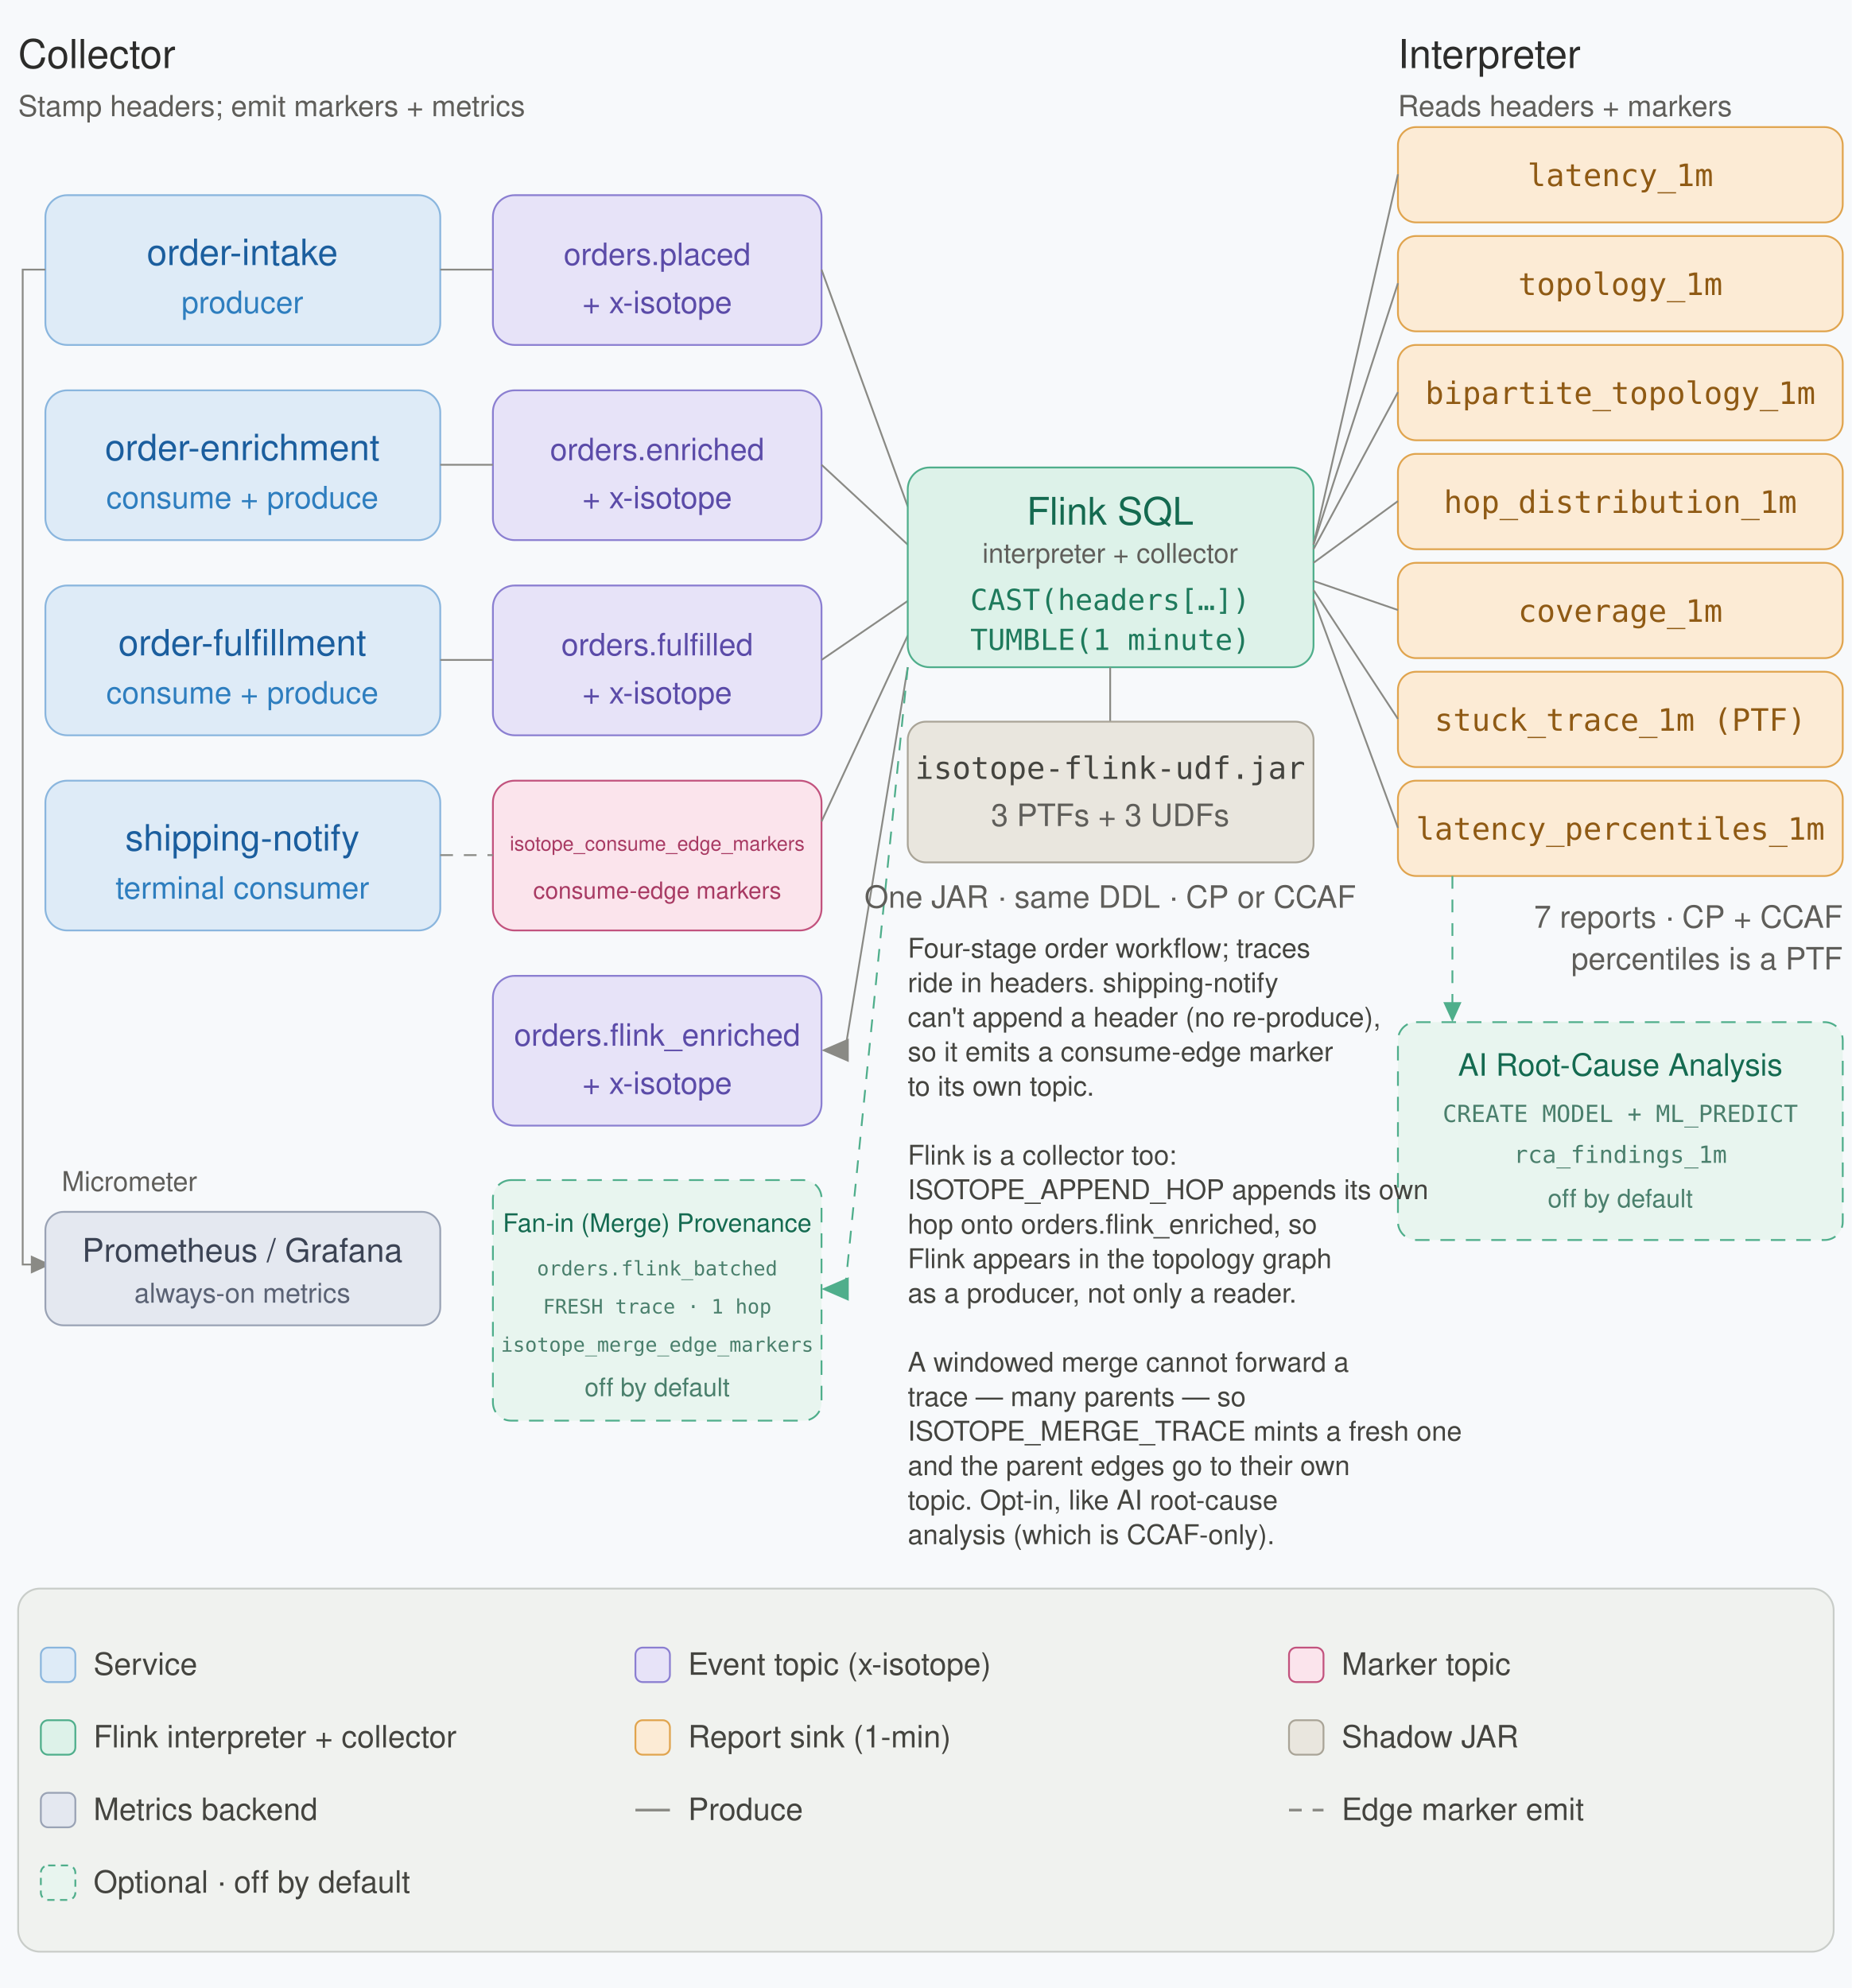
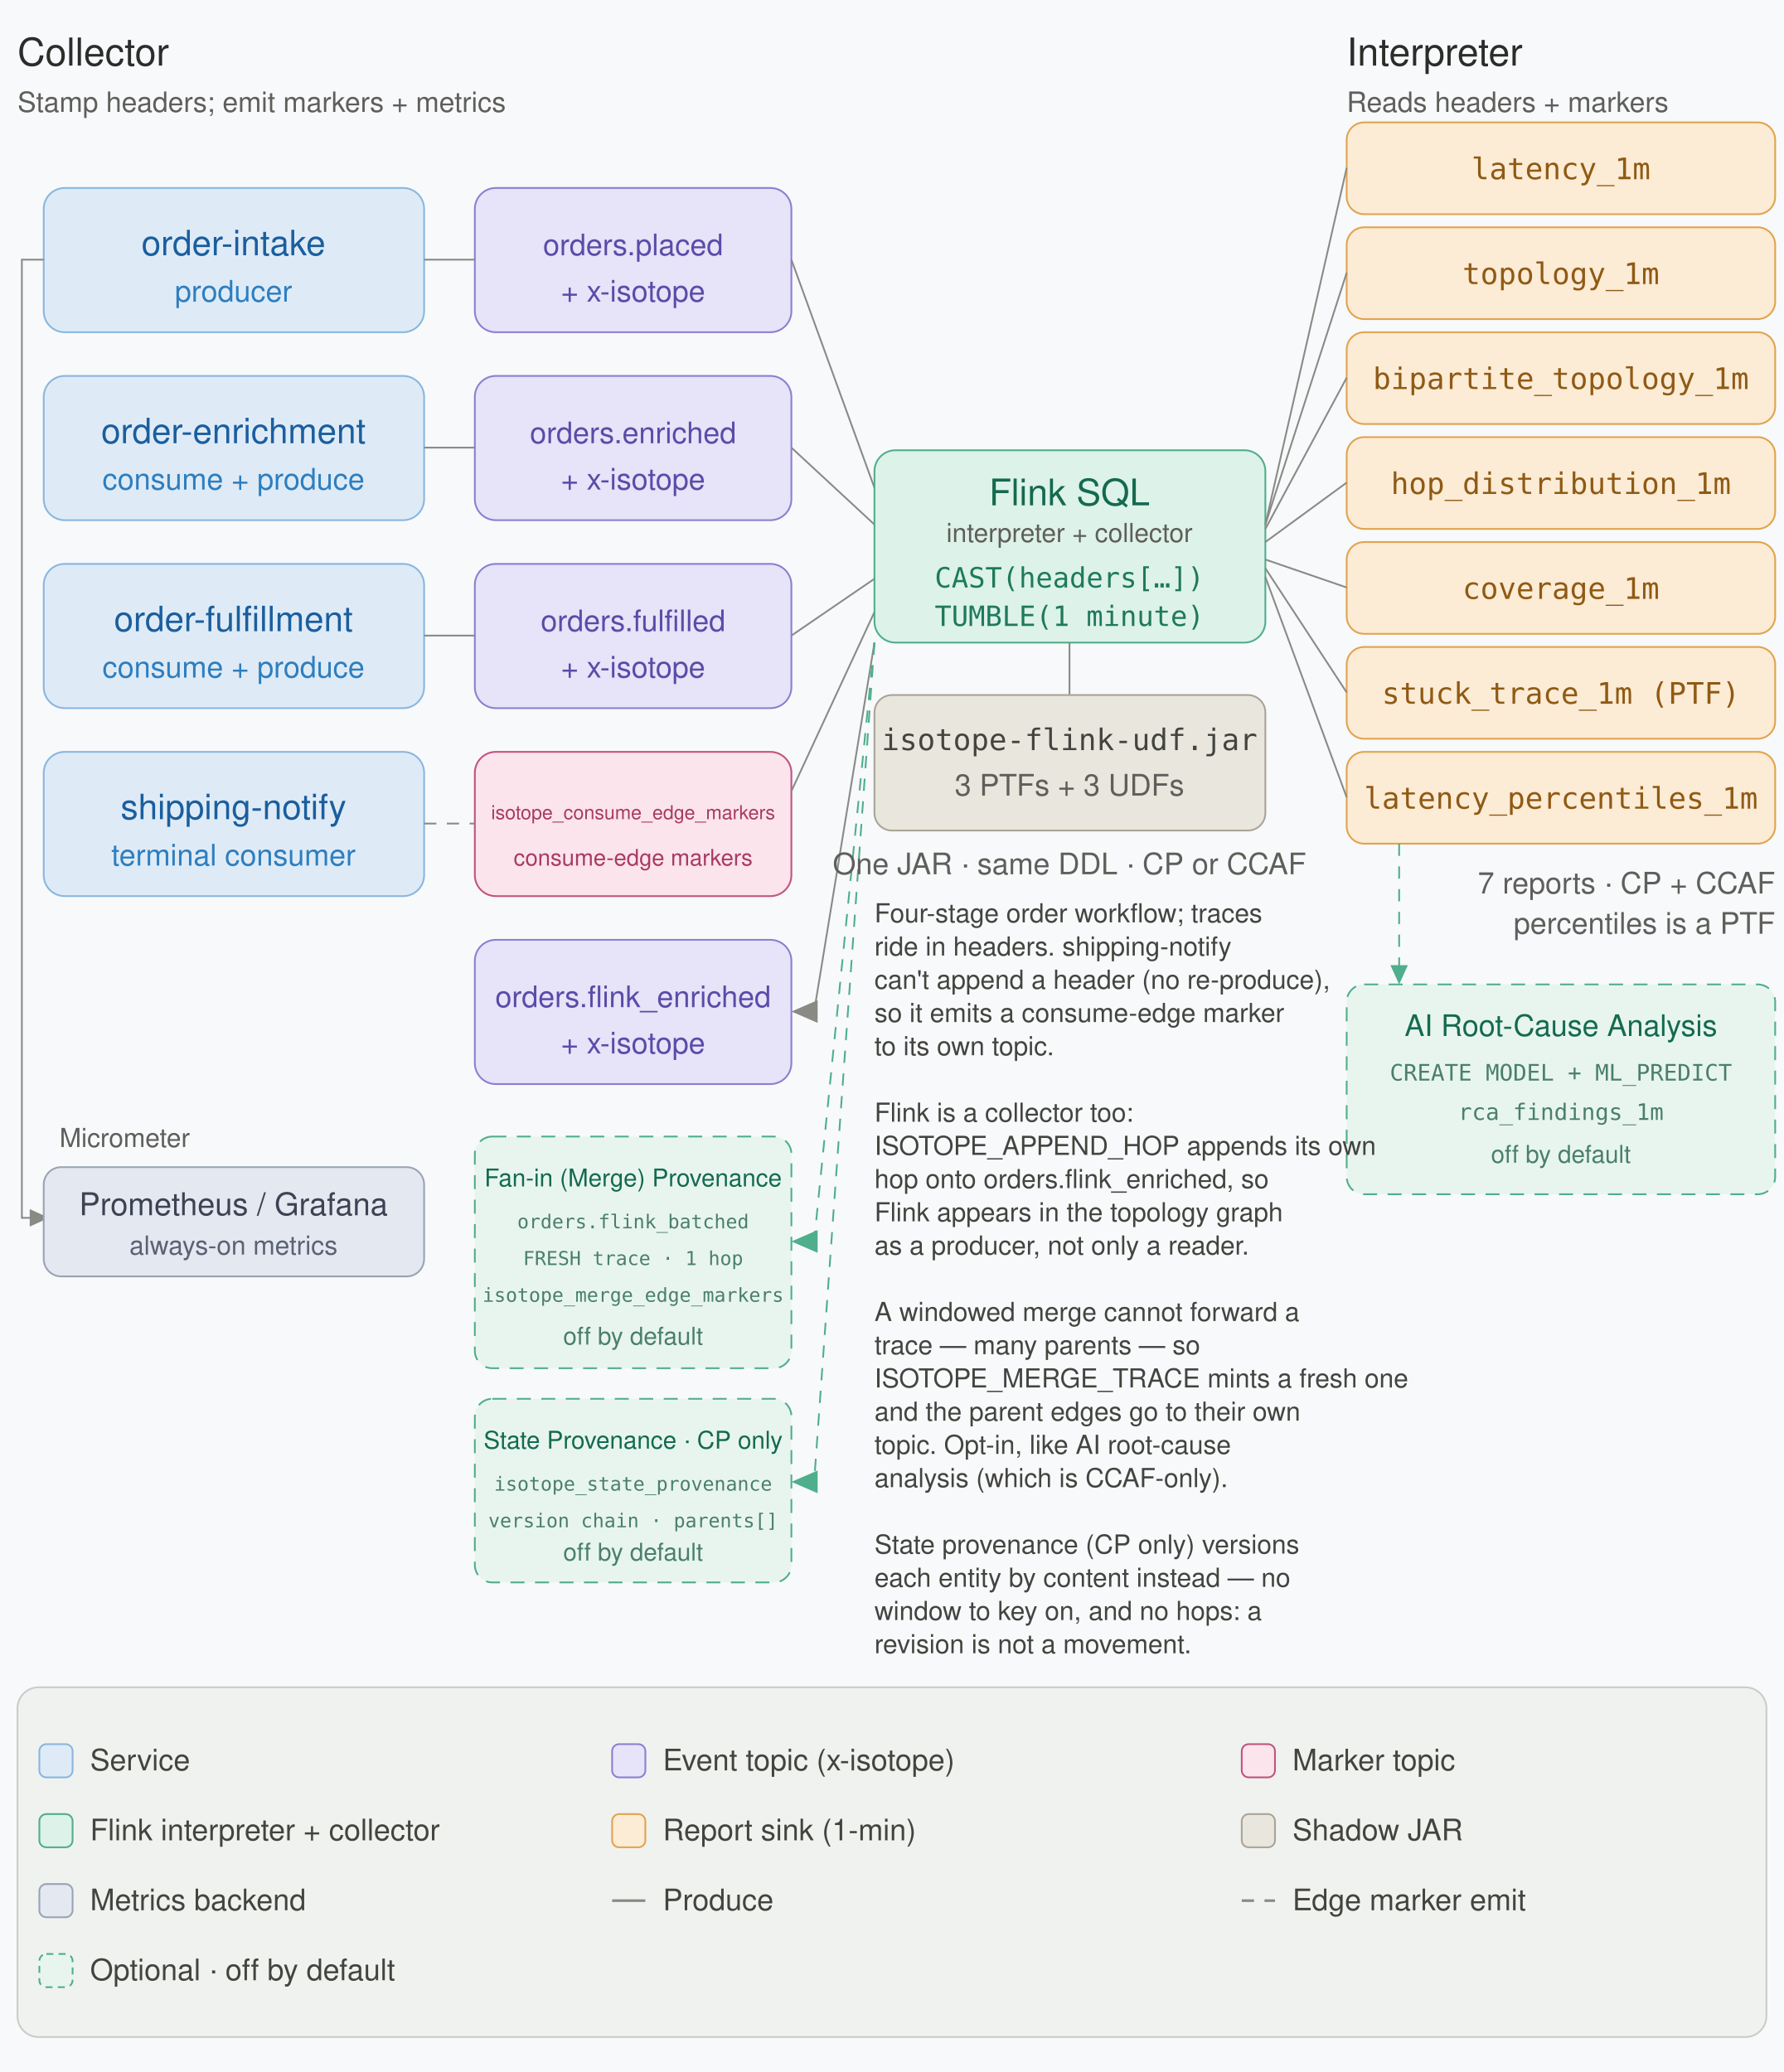
- <svg xmlns="http://www.w3.org/2000/svg" width="2040" height="2190" viewBox="0 0 2040 2190" role="img" font-family="Helvetica Neue, Helvetica, Arial, sans-serif">
-   <rect x="0" y="0" width="2040" height="2190" fill="#F7F9FB" />
+ <svg xmlns="http://www.w3.org/2000/svg" width="2040" height="2370" viewBox="0 0 2040 2370" role="img" font-family="Helvetica Neue, Helvetica, Arial, sans-serif">
+   <rect x="0" y="0" width="2040" height="2370" fill="#F7F9FB" />
  <text x="20" y="75" text-anchor="start" font-size="44" fill="#2C2C2A">Collector</text>
  <text x="20" y="128" text-anchor="start" font-size="32" fill="#5F5E5A">Stamp headers; emit markers + metrics</text>
  <text x="1540" y="75" text-anchor="start" font-size="44" fill="#2C2C2A">Interpreter</text>
  <text x="1540" y="128" text-anchor="start" font-size="32" fill="#5F5E5A">Reads headers + markers</text>
  <rect x="50" y="215" width="435" height="165" rx="24" fill="#DEEBF7" stroke="#8AB6DE" stroke-width="2" />
  <text x="267" y="292" text-anchor="middle" font-size="40" fill="#1B5E9E">order-intake</text>
  <text x="267" y="345" text-anchor="middle" font-size="34" fill="#2E7EBF">producer</text>
  <rect x="50" y="430" width="435" height="165" rx="24" fill="#DEEBF7" stroke="#8AB6DE" stroke-width="2" />
  <text x="267" y="507" text-anchor="middle" font-size="40" fill="#1B5E9E">order-enrichment</text>
  <text x="267" y="560" text-anchor="middle" font-size="34" fill="#2E7EBF">consume + produce</text>
  <rect x="50" y="645" width="435" height="165" rx="24" fill="#DEEBF7" stroke="#8AB6DE" stroke-width="2" />
  <text x="267" y="722" text-anchor="middle" font-size="40" fill="#1B5E9E">order-fulfillment</text>
  <text x="267" y="775" text-anchor="middle" font-size="34" fill="#2E7EBF">consume + produce</text>
  <rect x="50" y="860" width="435" height="165" rx="24" fill="#DEEBF7" stroke="#8AB6DE" stroke-width="2" />
  <text x="267" y="937" text-anchor="middle" font-size="40" fill="#1B5E9E">shipping-notify</text>
  <text x="267" y="990" text-anchor="middle" font-size="34" fill="#2E7EBF">terminal consumer</text>
  <rect x="543" y="215" width="362" height="165" rx="24" fill="#E7E3F8" stroke="#8B7FD1" stroke-width="2" />
  <text x="724" y="292" text-anchor="middle" font-size="34" fill="#5B4BA8">orders.placed</text>
  <text x="724" y="345" text-anchor="middle" font-size="34" fill="#5B4BA8">+ x-isotope</text>
  <line x1="485" y1="297" x2="543" y2="297" stroke="#8A8A85" stroke-width="2" />
  <rect x="543" y="430" width="362" height="165" rx="24" fill="#E7E3F8" stroke="#8B7FD1" stroke-width="2" />
  <text x="724" y="507" text-anchor="middle" font-size="34" fill="#5B4BA8">orders.enriched</text>
  <text x="724" y="560" text-anchor="middle" font-size="34" fill="#5B4BA8">+ x-isotope</text>
  <line x1="485" y1="512" x2="543" y2="512" stroke="#8A8A85" stroke-width="2" />
  <rect x="543" y="645" width="362" height="165" rx="24" fill="#E7E3F8" stroke="#8B7FD1" stroke-width="2" />
  <text x="724" y="722" text-anchor="middle" font-size="34" fill="#5B4BA8">orders.fulfilled</text>
  <text x="724" y="775" text-anchor="middle" font-size="34" fill="#5B4BA8">+ x-isotope</text>
  <line x1="485" y1="727" x2="543" y2="727" stroke="#8A8A85" stroke-width="2" />
  <rect x="543" y="860" width="362" height="165" rx="24" fill="#FBE4EC" stroke="#C2537E" stroke-width="2" />
  <text x="724" y="937" text-anchor="middle" font-size="22" fill="#A83A63">isotope_consume_edge_markers</text>
  <text x="724" y="990" text-anchor="middle" font-size="26" fill="#A83A63">consume-edge markers</text>
  <line x1="485" y1="942" x2="543" y2="942" stroke="#8A8A85" stroke-width="2" stroke-dasharray="14 12" />
  <rect x="543" y="1075" width="362" height="165" rx="24" fill="#E7E3F8" stroke="#8B7FD1" stroke-width="2" />
  <text x="724" y="1152" text-anchor="middle" font-size="34" fill="#5B4BA8">orders.flink_enriched</text>
  <text x="724" y="1205" text-anchor="middle" font-size="34" fill="#5B4BA8">+ x-isotope</text>
  <line x1="905" y1="297" x2="1000" y2="558" stroke="#8A8A85" stroke-width="2" />
  <line x1="905" y1="512" x2="1000" y2="600" stroke="#8A8A85" stroke-width="2" />
  <line x1="905" y1="727" x2="1000" y2="662" stroke="#8A8A85" stroke-width="2" />
  <line x1="905" y1="905" x2="1000" y2="700" stroke="#8A8A85" stroke-width="2" />
  <path d="M50 297 H25 V1393 H40" fill="none" stroke="#8A8A85" stroke-width="2" />
  <polygon points="34,1383 56,1393 34,1403" fill="#8A8A85" />
  <text x="68" y="1312" text-anchor="start" font-size="30" fill="#5F5E5A">Micrometer</text>
  <rect x="50" y="1335" width="435" height="125" rx="20" fill="#E4E8F0" stroke="#9AA3B5" stroke-width="2" />
  <text x="267" y="1390" text-anchor="middle" font-size="36" fill="#3B4354">Prometheus / Grafana</text>
  <text x="267" y="1435" text-anchor="middle" font-size="30" fill="#5A6274">always-on metrics</text>
  <rect x="1000" y="515" width="447" height="220" rx="24" fill="#DDF2E9" stroke="#4FAE8B" stroke-width="2" />
  <text x="1223" y="578" text-anchor="middle" font-size="42" fill="#146A50">Flink SQL</text>
  <text x="1223" y="620" text-anchor="middle" font-size="30" fill="#5F5E5A">interpreter + collector</text>
  <text x="1223" y="672" text-anchor="middle" font-size="32" fill="#1E7A5C" font-family="SF Mono, Menlo, Consolas, monospace">CAST(headers[…])</text>
  <text x="1223" y="716" text-anchor="middle" font-size="32" fill="#1E7A5C" font-family="SF Mono, Menlo, Consolas, monospace">TUMBLE(1 minute)</text>
  <line x1="1000" y1="735" x2="931" y2="1157" stroke="#8A8A85" stroke-width="2" />
  <polygon points="935,1144 905,1157 935,1170" fill="#8A8A85" />
  <line x1="1000" y1="735" x2="931" y2="1420" stroke="#4FAE8B" stroke-width="2" stroke-dasharray="14 12" />
  <polygon points="935,1407 905,1420 935,1433" fill="#4FAE8B" />
  <rect x="543" y="1300" width="362" height="265" rx="20" fill="#E8F5EF" stroke="#4FAE8B" stroke-width="2" stroke-dasharray="16 12" />
  <text x="724" y="1357" text-anchor="middle" font-size="28" fill="#146A50">Fan-in (Merge) Provenance</text>
  <text x="724" y="1405" text-anchor="middle" font-size="22" fill="#4A7F6C" font-family="SF Mono, Menlo, Consolas, monospace">orders.flink_batched</text>
  <text x="724" y="1447" text-anchor="middle" font-size="22" fill="#4A7F6C" font-family="SF Mono, Menlo, Consolas, monospace">FRESH trace · 1 hop</text>
  <text x="724" y="1489" text-anchor="middle" font-size="22" fill="#4A7F6C" font-family="SF Mono, Menlo, Consolas, monospace">isotope_merge_edge_markers</text>
  <text x="724" y="1538" text-anchor="middle" font-size="28" fill="#4A7F6C">off by default</text>
+   <line x1="1000" y1="735" x2="931" y2="1695" stroke="#4FAE8B" stroke-width="2" stroke-dasharray="14 12" />
+   <polygon points="935,1682 905,1695 935,1708" fill="#4FAE8B" />
+   <rect x="543" y="1600" width="362" height="210" rx="20" fill="#E8F5EF" stroke="#4FAE8B" stroke-width="2" stroke-dasharray="16 12" />
+   <text x="724" y="1657" text-anchor="middle" font-size="28" fill="#146A50">State Provenance · CP only</text>
+   <text x="724" y="1705" text-anchor="middle" font-size="22" fill="#4A7F6C" font-family="SF Mono, Menlo, Consolas, monospace">isotope_state_provenance</text>
+   <text x="724" y="1747" text-anchor="middle" font-size="22" fill="#4A7F6C" font-family="SF Mono, Menlo, Consolas, monospace">version chain · parents[]</text>
+   <text x="724" y="1785" text-anchor="middle" font-size="28" fill="#4A7F6C">off by default</text>
  <line x1="1223" y1="735" x2="1223" y2="795" stroke="#8A8A85" stroke-width="2" />
  <rect x="1000" y="795" width="447" height="155" rx="20" fill="#E9E6DE" stroke="#A9A497" stroke-width="2" />
  <text x="1223" y="858" text-anchor="middle" font-size="34" fill="#44443F" font-family="SF Mono, Menlo, Consolas, monospace">isotope-flink-udf.jar</text>
  <text x="1223" y="910" text-anchor="middle" font-size="34" fill="#5F5E5A">3 PTFs + 3 UDFs</text>
  <text x="1223" y="1000" text-anchor="middle" font-size="34" fill="#5F5E5A">One JAR · same DDL · CP or CCAF</text>
  <rect x="1540" y="140" width="490" height="105" rx="20" fill="#FCEBD5" stroke="#E0A44E" stroke-width="2" />
  <text x="1785" y="205" text-anchor="middle" font-size="34" fill="#8F5A14" font-family="SF Mono, Menlo, Consolas, monospace">latency_1m</text>
  <line x1="1447" y1="600" x2="1540" y2="192" stroke="#8A8A85" stroke-width="2" />
  <rect x="1540" y="260" width="490" height="105" rx="20" fill="#FCEBD5" stroke="#E0A44E" stroke-width="2" />
  <text x="1785" y="325" text-anchor="middle" font-size="34" fill="#8F5A14" font-family="SF Mono, Menlo, Consolas, monospace">topology_1m</text>
  <line x1="1447" y1="600" x2="1540" y2="312" stroke="#8A8A85" stroke-width="2" />
  <rect x="1540" y="380" width="490" height="105" rx="20" fill="#FCEBD5" stroke="#E0A44E" stroke-width="2" />
  <text x="1785" y="445" text-anchor="middle" font-size="34" fill="#8F5A14" font-family="SF Mono, Menlo, Consolas, monospace">bipartite_topology_1m</text>
  <line x1="1447" y1="605" x2="1540" y2="432" stroke="#8A8A85" stroke-width="2" />
  <rect x="1540" y="500" width="490" height="105" rx="20" fill="#FCEBD5" stroke="#E0A44E" stroke-width="2" />
  <text x="1785" y="565" text-anchor="middle" font-size="34" fill="#8F5A14" font-family="SF Mono, Menlo, Consolas, monospace">hop_distribution_1m</text>
  <line x1="1447" y1="620" x2="1540" y2="552" stroke="#8A8A85" stroke-width="2" />
  <rect x="1540" y="620" width="490" height="105" rx="20" fill="#FCEBD5" stroke="#E0A44E" stroke-width="2" />
  <text x="1785" y="685" text-anchor="middle" font-size="34" fill="#8F5A14" font-family="SF Mono, Menlo, Consolas, monospace">coverage_1m</text>
  <line x1="1447" y1="640" x2="1540" y2="672" stroke="#8A8A85" stroke-width="2" />
  <rect x="1540" y="740" width="490" height="105" rx="20" fill="#FCEBD5" stroke="#E0A44E" stroke-width="2" />
  <text x="1785" y="805" text-anchor="middle" font-size="34" fill="#8F5A14" font-family="SF Mono, Menlo, Consolas, monospace">stuck_trace_1m (PTF)</text>
  <line x1="1447" y1="650" x2="1540" y2="792" stroke="#8A8A85" stroke-width="2" />
  <rect x="1540" y="860" width="490" height="105" rx="20" fill="#FCEBD5" stroke="#E0A44E" stroke-width="2" />
  <text x="1785" y="925" text-anchor="middle" font-size="34" fill="#8F5A14" font-family="SF Mono, Menlo, Consolas, monospace">latency_percentiles_1m</text>
  <line x1="1447" y1="660" x2="1540" y2="912" stroke="#8A8A85" stroke-width="2" />
  <text x="2030" y="1022" text-anchor="end" font-size="34" fill="#5F5E5A">7 reports · CP + CCAF</text>
  <text x="2030" y="1068" text-anchor="end" font-size="34" fill="#5F5E5A">percentiles is a PTF</text>
  <line x1="1600" y1="965" x2="1600" y2="1110" stroke="#4FAE8B" stroke-width="2" stroke-dasharray="14 12" />
  <polygon points="1590,1104 1600,1126 1610,1104" fill="#4FAE8B" />
  <rect x="1540" y="1126" width="490" height="240" rx="20" fill="#E8F5EF" stroke="#4FAE8B" stroke-width="2" stroke-dasharray="16 12" />
  <text x="1785" y="1185" text-anchor="middle" font-size="34" fill="#146A50">AI Root-Cause Analysis</text>
  <text x="1785" y="1236" text-anchor="middle" font-size="26" fill="#4A7F6C" font-family="SF Mono, Menlo, Consolas, monospace">CREATE MODEL + ML_PREDICT</text>
  <text x="1785" y="1281" text-anchor="middle" font-size="26" fill="#4A7F6C" font-family="SF Mono, Menlo, Consolas, monospace">rca_findings_1m</text>
  <text x="1785" y="1330" text-anchor="middle" font-size="28" fill="#4A7F6C">off by default</text>
  <text x="1000" y="1055" text-anchor="start" font-size="30" fill="#44443F">Four-stage order workflow; traces</text>
  <text x="1000" y="1093" text-anchor="start" font-size="30" fill="#44443F">ride in headers. shipping-notify</text>
  <text x="1000" y="1131" text-anchor="start" font-size="30" fill="#44443F">can't append a header (no re-produce),</text>
  <text x="1000" y="1169" text-anchor="start" font-size="30" fill="#44443F">so it emits a consume-edge marker</text>
  <text x="1000" y="1207" text-anchor="start" font-size="30" fill="#44443F">to its own topic.</text>
  <text x="1000" y="1283" text-anchor="start" font-size="30" fill="#44443F">Flink is a collector too:</text>
  <text x="1000" y="1321" text-anchor="start" font-size="30" fill="#44443F">ISOTOPE_APPEND_HOP appends its own</text>
  <text x="1000" y="1359" text-anchor="start" font-size="30" fill="#44443F">hop onto orders.flink_enriched, so</text>
  <text x="1000" y="1397" text-anchor="start" font-size="30" fill="#44443F">Flink appears in the topology graph</text>
  <text x="1000" y="1435" text-anchor="start" font-size="30" fill="#44443F">as a producer, not only a reader.</text>
  <text x="1000" y="1511" text-anchor="start" font-size="30" fill="#44443F">A windowed merge cannot forward a</text>
  <text x="1000" y="1549" text-anchor="start" font-size="30" fill="#44443F">trace — many parents — so</text>
  <text x="1000" y="1587" text-anchor="start" font-size="30" fill="#44443F">ISOTOPE_MERGE_TRACE mints a fresh one</text>
  <text x="1000" y="1625" text-anchor="start" font-size="30" fill="#44443F">and the parent edges go to their own</text>
  <text x="1000" y="1663" text-anchor="start" font-size="30" fill="#44443F">topic. Opt-in, like AI root-cause</text>
  <text x="1000" y="1701" text-anchor="start" font-size="30" fill="#44443F">analysis (which is CCAF-only).</text>
-   <rect x="20" y="1750" width="2000" height="400" rx="24" fill="#F0F2EF" stroke="#C9CDC9" stroke-width="2" />
-   <rect x="45" y="1815" width="38" height="38" rx="8" fill="#DEEBF7" stroke="#8AB6DE" stroke-width="2" />
-   <text x="103" y="1845" text-anchor="start" font-size="34" fill="#44443F">Service</text>
-   <rect x="700" y="1815" width="38" height="38" rx="8" fill="#E7E3F8" stroke="#8B7FD1" stroke-width="2" />
-   <text x="758" y="1845" text-anchor="start" font-size="34" fill="#44443F">Event topic (x-isotope)</text>
-   <rect x="1420" y="1815" width="38" height="38" rx="8" fill="#FBE4EC" stroke="#C2537E" stroke-width="2" />
-   <text x="1478" y="1845" text-anchor="start" font-size="34" fill="#44443F">Marker topic</text>
-   <rect x="45" y="1895" width="38" height="38" rx="8" fill="#DDF2E9" stroke="#4FAE8B" stroke-width="2" />
-   <text x="103" y="1925" text-anchor="start" font-size="34" fill="#44443F">Flink interpreter + collector</text>
-   <rect x="700" y="1895" width="38" height="38" rx="8" fill="#FCEBD5" stroke="#E0A44E" stroke-width="2" />
-   <text x="758" y="1925" text-anchor="start" font-size="34" fill="#44443F">Report sink (1-min)</text>
-   <rect x="1420" y="1895" width="38" height="38" rx="8" fill="#E9E6DE" stroke="#A9A497" stroke-width="2" />
-   <text x="1478" y="1925" text-anchor="start" font-size="34" fill="#44443F">Shadow JAR</text>
-   <rect x="45" y="1975" width="38" height="38" rx="8" fill="#E4E8F0" stroke="#9AA3B5" stroke-width="2" />
-   <text x="103" y="2005" text-anchor="start" font-size="34" fill="#44443F">Metrics backend</text>
-   <line x1="700" y1="1994" x2="738" y2="1994" stroke="#8A8A85" stroke-width="3" />
-   <text x="758" y="2005" text-anchor="start" font-size="34" fill="#44443F">Produce</text>
-   <line x1="1420" y1="1994" x2="1458" y2="1994" stroke="#8A8A85" stroke-width="3" stroke-dasharray="14 12" />
-   <text x="1478" y="2005" text-anchor="start" font-size="34" fill="#44443F">Edge marker emit</text>
-   <rect x="45" y="2055" width="38" height="38" rx="8" fill="#E8F5EF" stroke="#4FAE8B" stroke-width="2" stroke-dasharray="8 6" />
-   <text x="103" y="2085" text-anchor="start" font-size="34" fill="#44443F">Optional · off by default</text>
+   <text x="1000" y="1777" text-anchor="start" font-size="30" fill="#44443F">State provenance (CP only) versions</text>
+   <text x="1000" y="1815" text-anchor="start" font-size="30" fill="#44443F">each entity by content instead — no</text>
+   <text x="1000" y="1853" text-anchor="start" font-size="30" fill="#44443F">window to key on, and no hops: a</text>
+   <text x="1000" y="1891" text-anchor="start" font-size="30" fill="#44443F">revision is not a movement.</text>
+   <rect x="20" y="1930" width="2000" height="400" rx="24" fill="#F0F2EF" stroke="#C9CDC9" stroke-width="2" />
+   <rect x="45" y="1995" width="38" height="38" rx="8" fill="#DEEBF7" stroke="#8AB6DE" stroke-width="2" />
+   <text x="103" y="2025" text-anchor="start" font-size="34" fill="#44443F">Service</text>
+   <rect x="700" y="1995" width="38" height="38" rx="8" fill="#E7E3F8" stroke="#8B7FD1" stroke-width="2" />
+   <text x="758" y="2025" text-anchor="start" font-size="34" fill="#44443F">Event topic (x-isotope)</text>
+   <rect x="1420" y="1995" width="38" height="38" rx="8" fill="#FBE4EC" stroke="#C2537E" stroke-width="2" />
+   <text x="1478" y="2025" text-anchor="start" font-size="34" fill="#44443F">Marker topic</text>
+   <rect x="45" y="2075" width="38" height="38" rx="8" fill="#DDF2E9" stroke="#4FAE8B" stroke-width="2" />
+   <text x="103" y="2105" text-anchor="start" font-size="34" fill="#44443F">Flink interpreter + collector</text>
+   <rect x="700" y="2075" width="38" height="38" rx="8" fill="#FCEBD5" stroke="#E0A44E" stroke-width="2" />
+   <text x="758" y="2105" text-anchor="start" font-size="34" fill="#44443F">Report sink (1-min)</text>
+   <rect x="1420" y="2075" width="38" height="38" rx="8" fill="#E9E6DE" stroke="#A9A497" stroke-width="2" />
+   <text x="1478" y="2105" text-anchor="start" font-size="34" fill="#44443F">Shadow JAR</text>
+   <rect x="45" y="2155" width="38" height="38" rx="8" fill="#E4E8F0" stroke="#9AA3B5" stroke-width="2" />
+   <text x="103" y="2185" text-anchor="start" font-size="34" fill="#44443F">Metrics backend</text>
+   <line x1="700" y1="2174" x2="738" y2="2174" stroke="#8A8A85" stroke-width="3" />
+   <text x="758" y="2185" text-anchor="start" font-size="34" fill="#44443F">Produce</text>
+   <line x1="1420" y1="2174" x2="1458" y2="2174" stroke="#8A8A85" stroke-width="3" stroke-dasharray="14 12" />
+   <text x="1478" y="2185" text-anchor="start" font-size="34" fill="#44443F">Edge marker emit</text>
+   <rect x="45" y="2235" width="38" height="38" rx="8" fill="#E8F5EF" stroke="#4FAE8B" stroke-width="2" stroke-dasharray="8 6" />
+   <text x="103" y="2265" text-anchor="start" font-size="34" fill="#44443F">Optional · off by default</text>
</svg>
